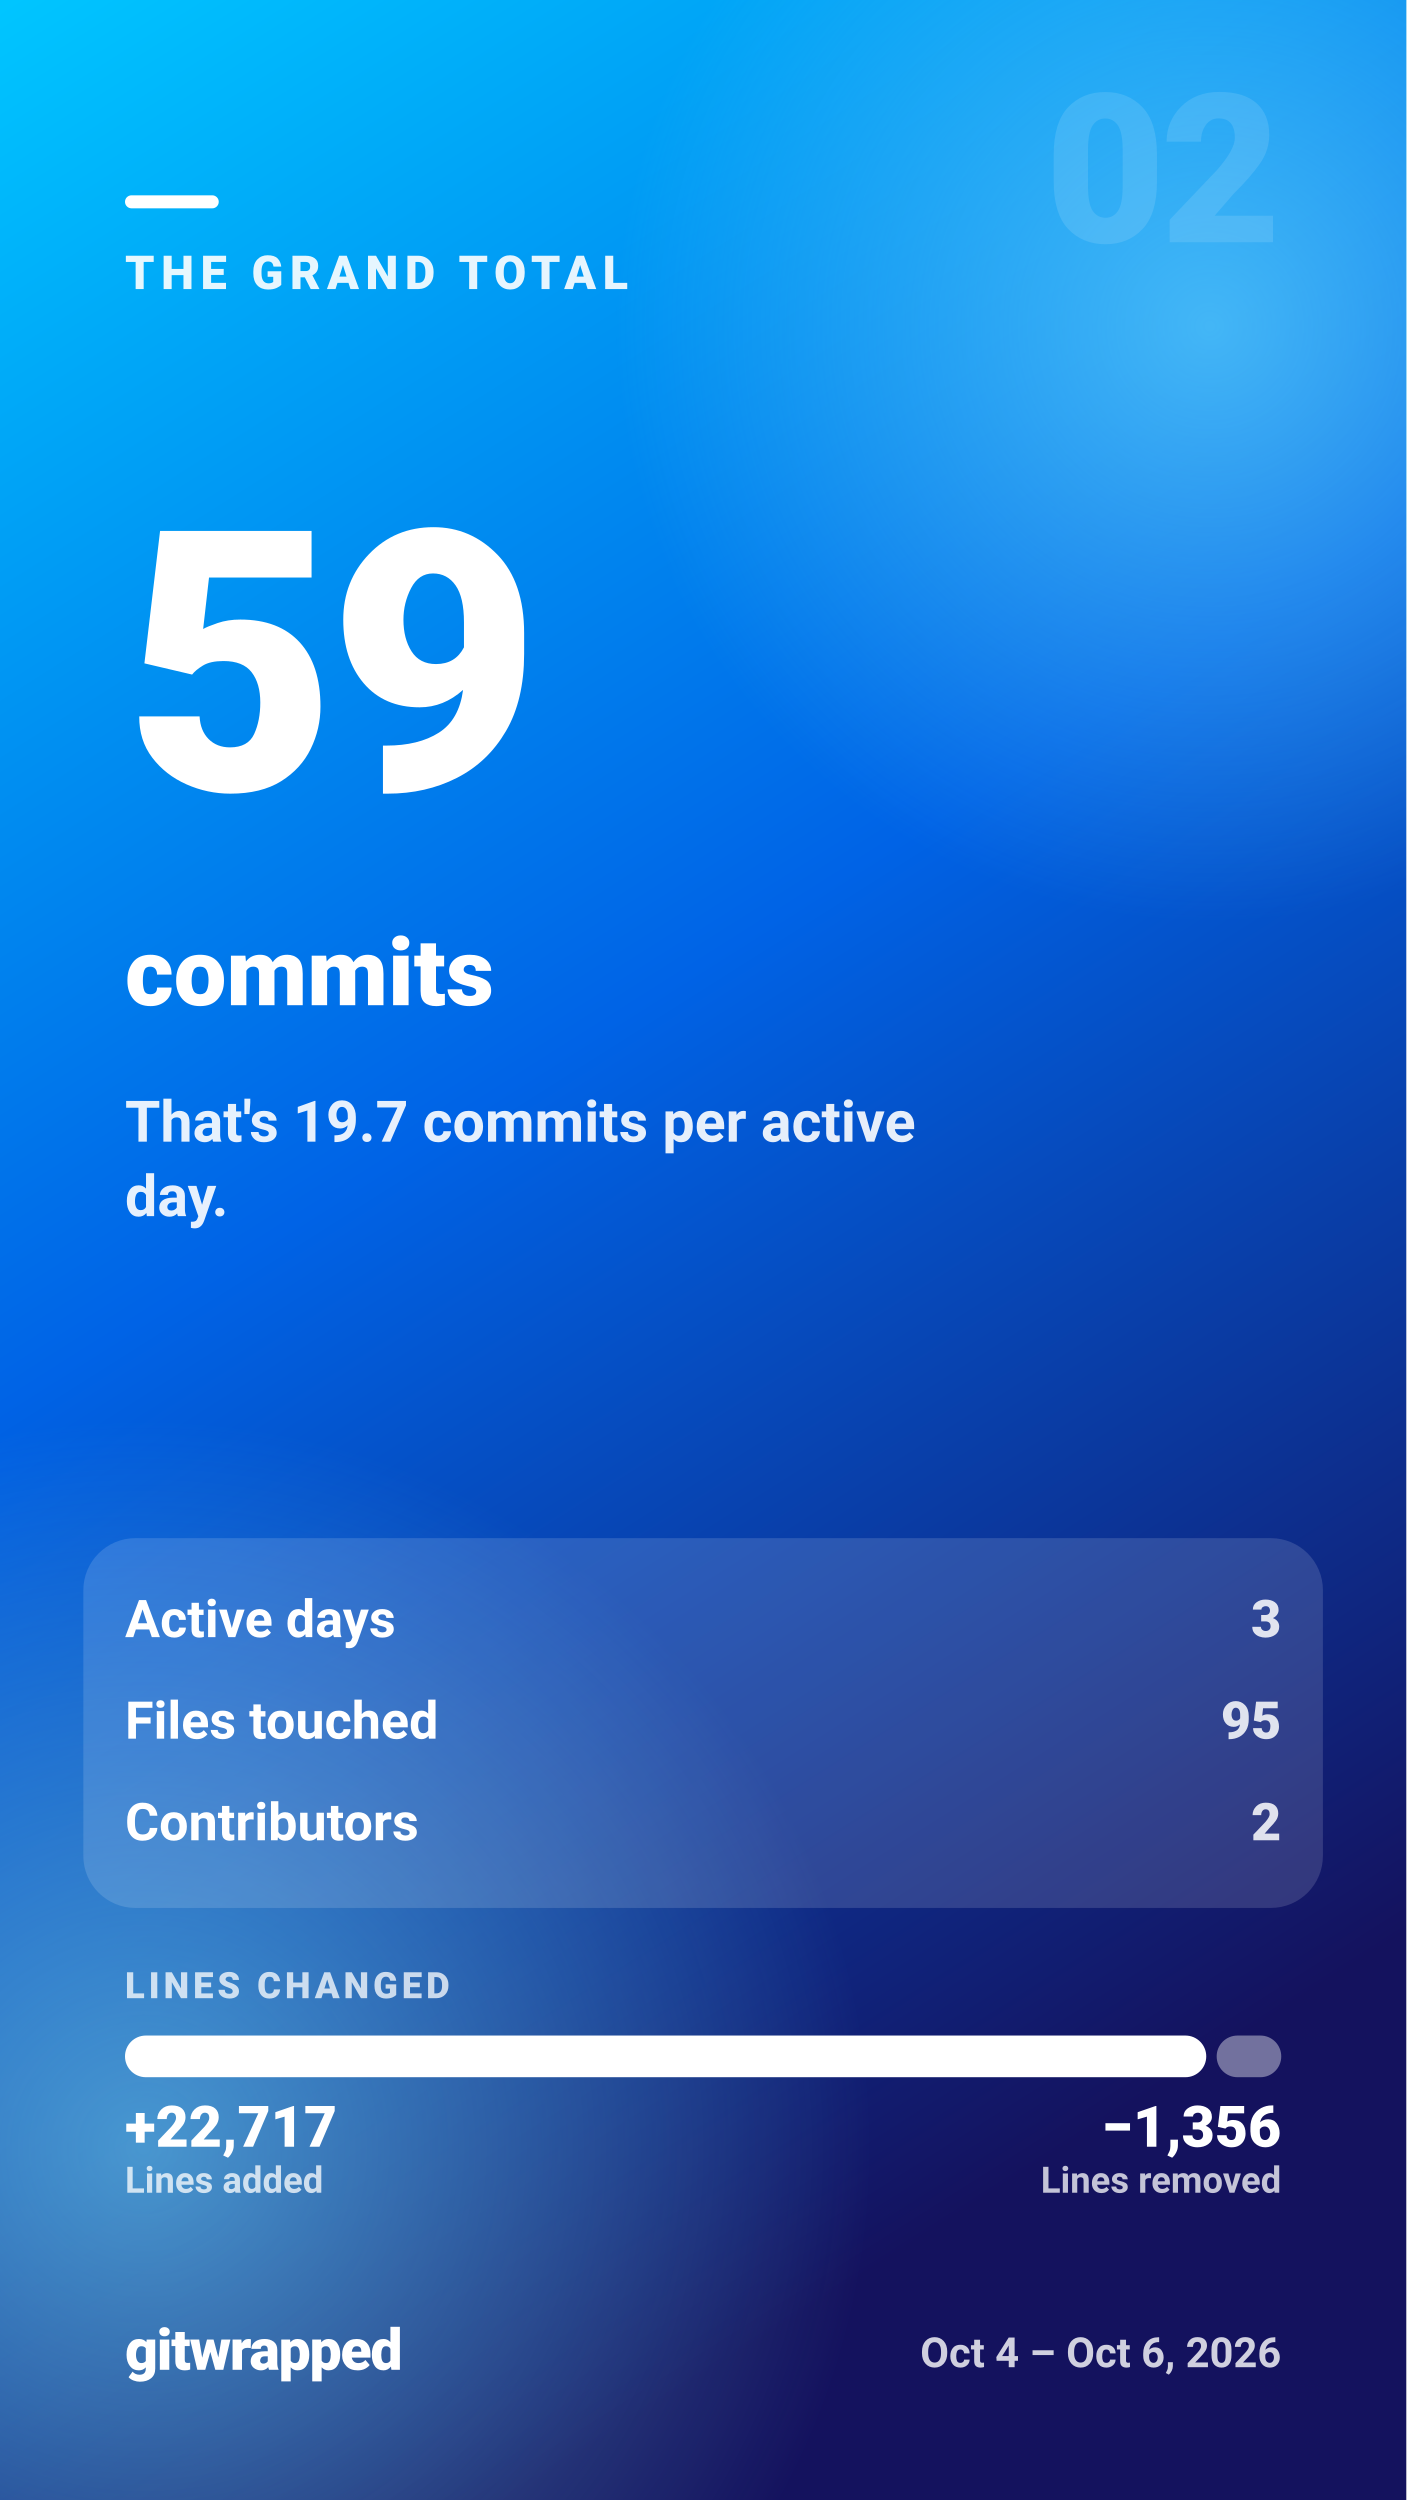
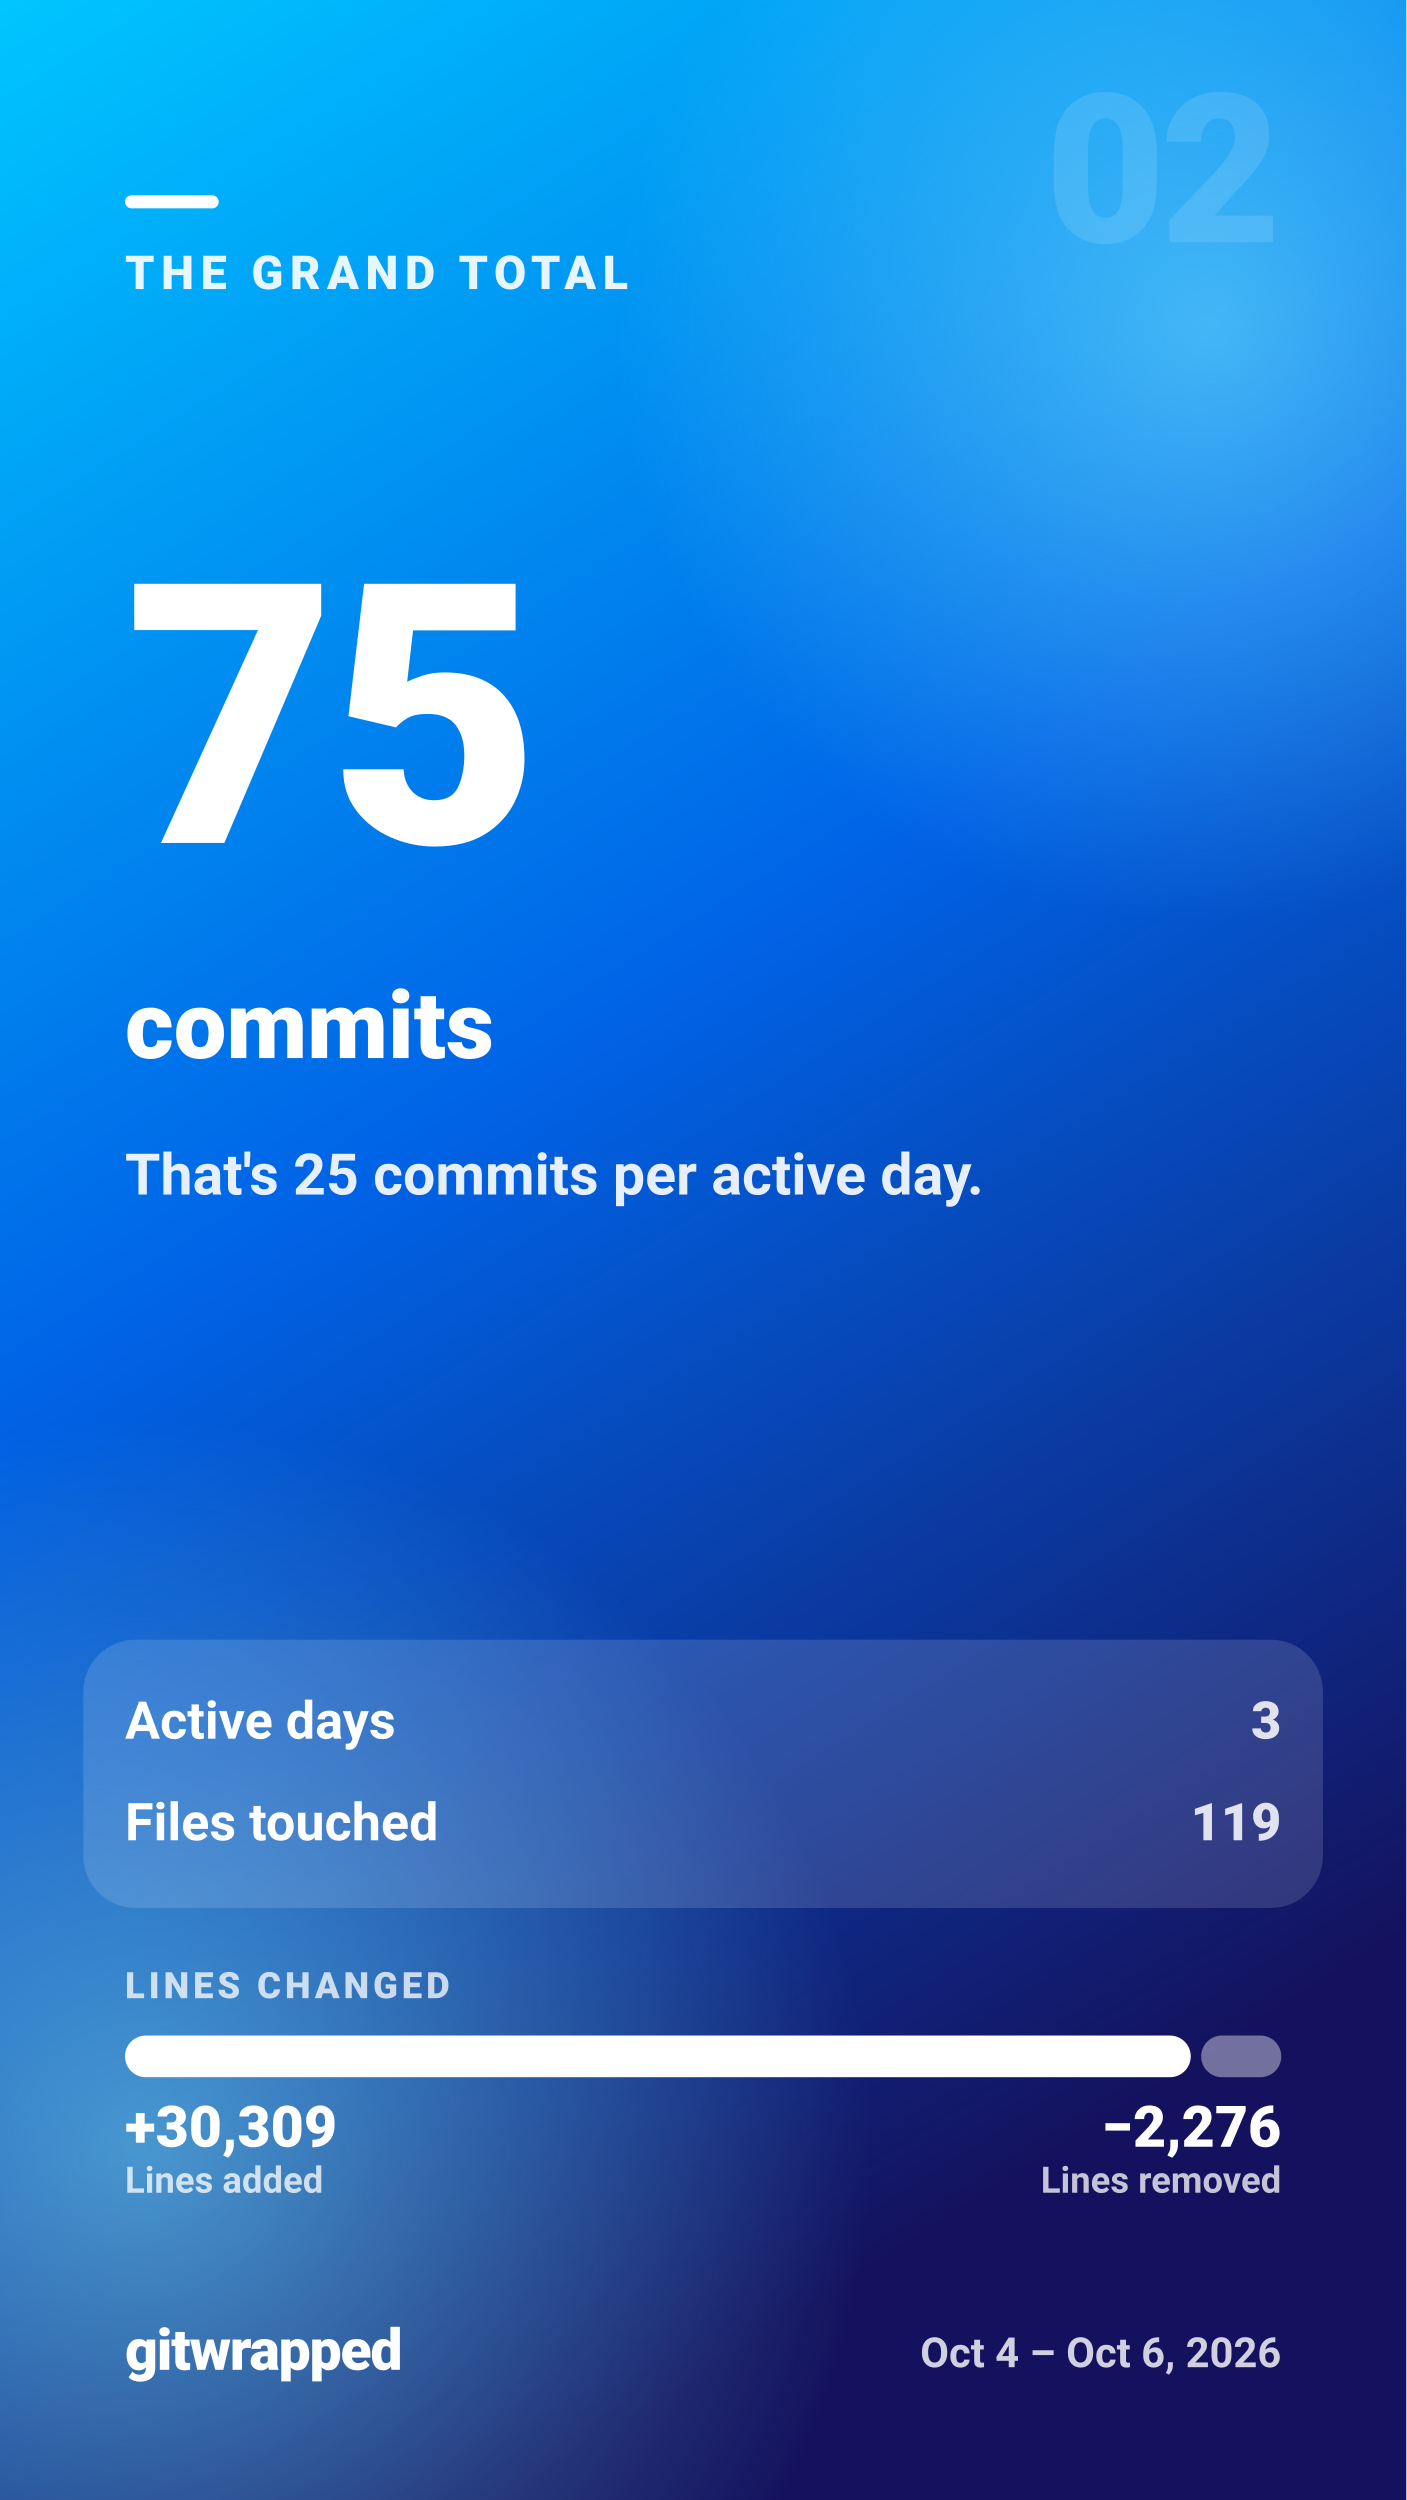
- <svg xmlns="http://www.w3.org/2000/svg" width="1080" height="1920" viewBox="0 0 1080 1920" role="img" aria-label="THE GRAND TOTAL — 59 — commits">
+ <svg xmlns="http://www.w3.org/2000/svg" width="1080" height="1920" viewBox="0 0 1080 1920" role="img" aria-label="THE GRAND TOTAL — 75 — commits">
  <defs>
    <linearGradient id="gw-totals-bg" x1="0" y1="0" x2="0.35" y2="1">
      <stop offset="0.00" stop-color="#00c6ff" />
      <stop offset="0.50" stop-color="#0063e6" />
      <stop offset="1.00" stop-color="#14125e" />
    </linearGradient>
    <radialGradient id="gw-totals-glow">
      <stop offset="0" stop-color="#7ae8ff" stop-opacity="0.55" />
      <stop offset="1" stop-color="#7ae8ff" stop-opacity="0" />
    </radialGradient>
  </defs>
  <rect width="1080" height="1920" fill="url(#gw-totals-bg)" />
  <circle cx="930" cy="250" r="460" fill="url(#gw-totals-glow)" />
  <circle cx="110" cy="1650" r="560" fill="url(#gw-totals-glow)" />
  <g fill="#ffffff" font-family="system-ui, -apple-system, 'Segoe UI', Roboto, Helvetica, Arial, sans-serif">
    <text x="984" y="186" font-size="160" font-weight="900" fill-opacity="0.12" text-anchor="end" letter-spacing="-4">02</text>
    <rect x="96" y="150" width="72" height="10" rx="5" fill="#ffffff" />
    <text x="96" y="222" font-size="36" font-weight="800" fill-opacity="0.9" letter-spacing="5">THE GRAND TOTAL</text>
-     <text x="96" y="606.8" font-size="280" font-weight="900" letter-spacing="-5.6">59</text>
-     <text x="96" y="772" font-size="72" font-weight="800">commits</text>
-     <text x="96" y="876.8" font-size="44" font-weight="600" fill-opacity="0.9">That's 19.7 commits per active</text>
-     <text x="96" y="934" font-size="44" font-weight="600" fill-opacity="0.9">day.</text>
-     <rect x="64" y="1181.3" width="952" height="284" rx="40" fill="#ffffff" fill-opacity="0.14" />
-     <text x="96" y="1257.3" font-size="40" font-weight="700">Active days</text>
-     <text x="984" y="1257.3" font-size="40" font-weight="800" fill-opacity="0.85" text-anchor="end">3</text>
-     <text x="96" y="1335.3" font-size="40" font-weight="700">Files touched</text>
-     <text x="984" y="1335.3" font-size="40" font-weight="800" fill-opacity="0.85" text-anchor="end">95</text>
-     <text x="96" y="1413.3" font-size="40" font-weight="700">Contributors</text>
-     <text x="984" y="1413.3" font-size="40" font-weight="800" fill-opacity="0.85" text-anchor="end">2</text>
+     <text x="96" y="647.4" font-size="280" font-weight="900" letter-spacing="-5.6">75</text>
+     <text x="96" y="812.6" font-size="72" font-weight="800">commits</text>
+     <text x="96" y="917.4" font-size="44" font-weight="600" fill-opacity="0.9">That's 25 commits per active day.</text>
+     <rect x="64" y="1259.3" width="952" height="206" rx="40" fill="#ffffff" fill-opacity="0.14" />
+     <text x="96" y="1335.3" font-size="40" font-weight="700">Active days</text>
+     <text x="984" y="1335.3" font-size="40" font-weight="800" fill-opacity="0.85" text-anchor="end">3</text>
+     <text x="96" y="1413.3" font-size="40" font-weight="700">Files touched</text>
+     <text x="984" y="1413.3" font-size="40" font-weight="800" fill-opacity="0.85" text-anchor="end">119</text>
    <text x="96" y="1534.6" font-size="28" font-weight="800" fill-opacity="0.75" letter-spacing="3">LINES CHANGED</text>
-     <rect x="96" y="1563.3" width="830.4" height="32" rx="16" />
-     <rect x="934.4" y="1563.3" width="49.6" height="32" rx="16" fill-opacity="0.4" />
+     <rect x="96" y="1563.3" width="818.5" height="32" rx="16" />
+     <rect x="922.5" y="1563.3" width="61.5" height="32" rx="16" fill-opacity="0.4" />
    <text x="96" y="1684" font-size="28" font-weight="700" fill-opacity="0.75">Lines added</text>
-     <text x="96" y="1648.7" font-size="44" font-weight="900">+22,717</text>
+     <text x="96" y="1648.7" font-size="44" font-weight="900">+30,309</text>
    <text x="984" y="1684" font-size="28" font-weight="700" fill-opacity="0.75" text-anchor="end">Lines removed</text>
-     <text x="984" y="1648.7" font-size="44" font-weight="900" text-anchor="end">−1,356</text>
+     <text x="984" y="1648.7" font-size="44" font-weight="900" text-anchor="end">−2,276</text>
    <text x="96" y="1820" font-size="44" font-weight="900" letter-spacing="-1">gitwrapped</text>
    <text x="984" y="1818" font-size="32" font-weight="600" fill-opacity="0.8" text-anchor="end">Oct 4 – Oct 6, 2026</text>
  </g>
</svg>
